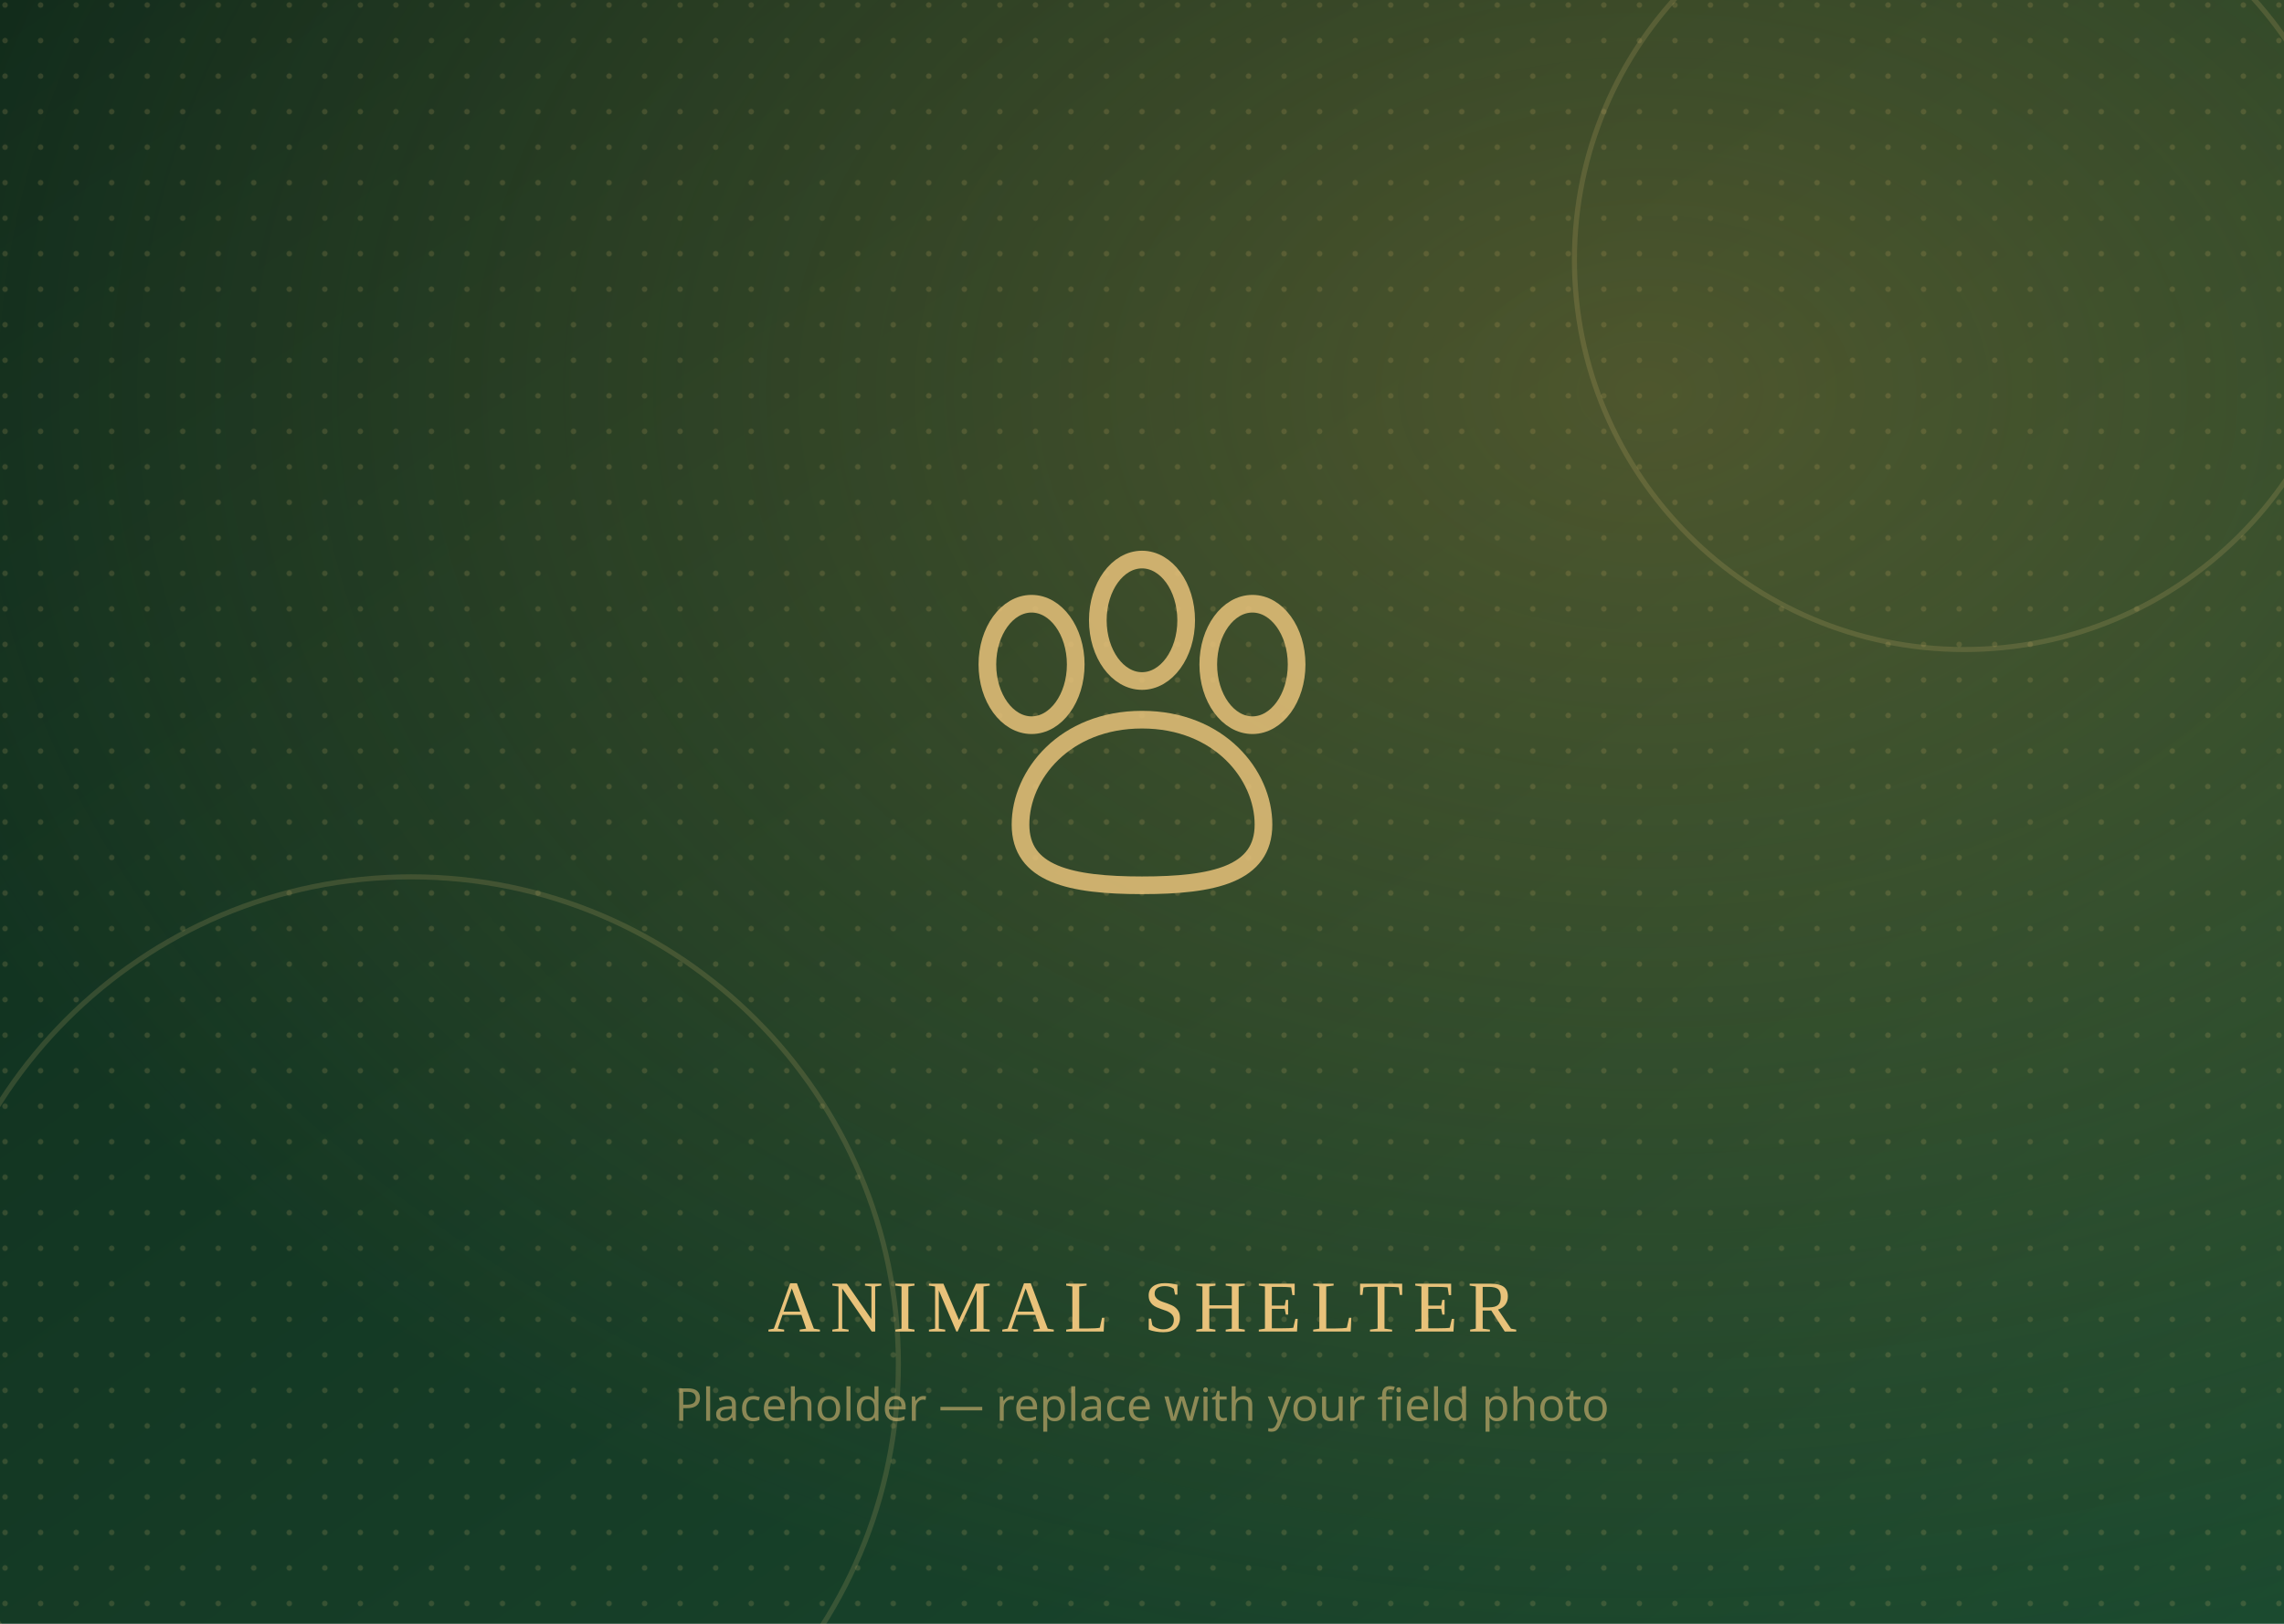
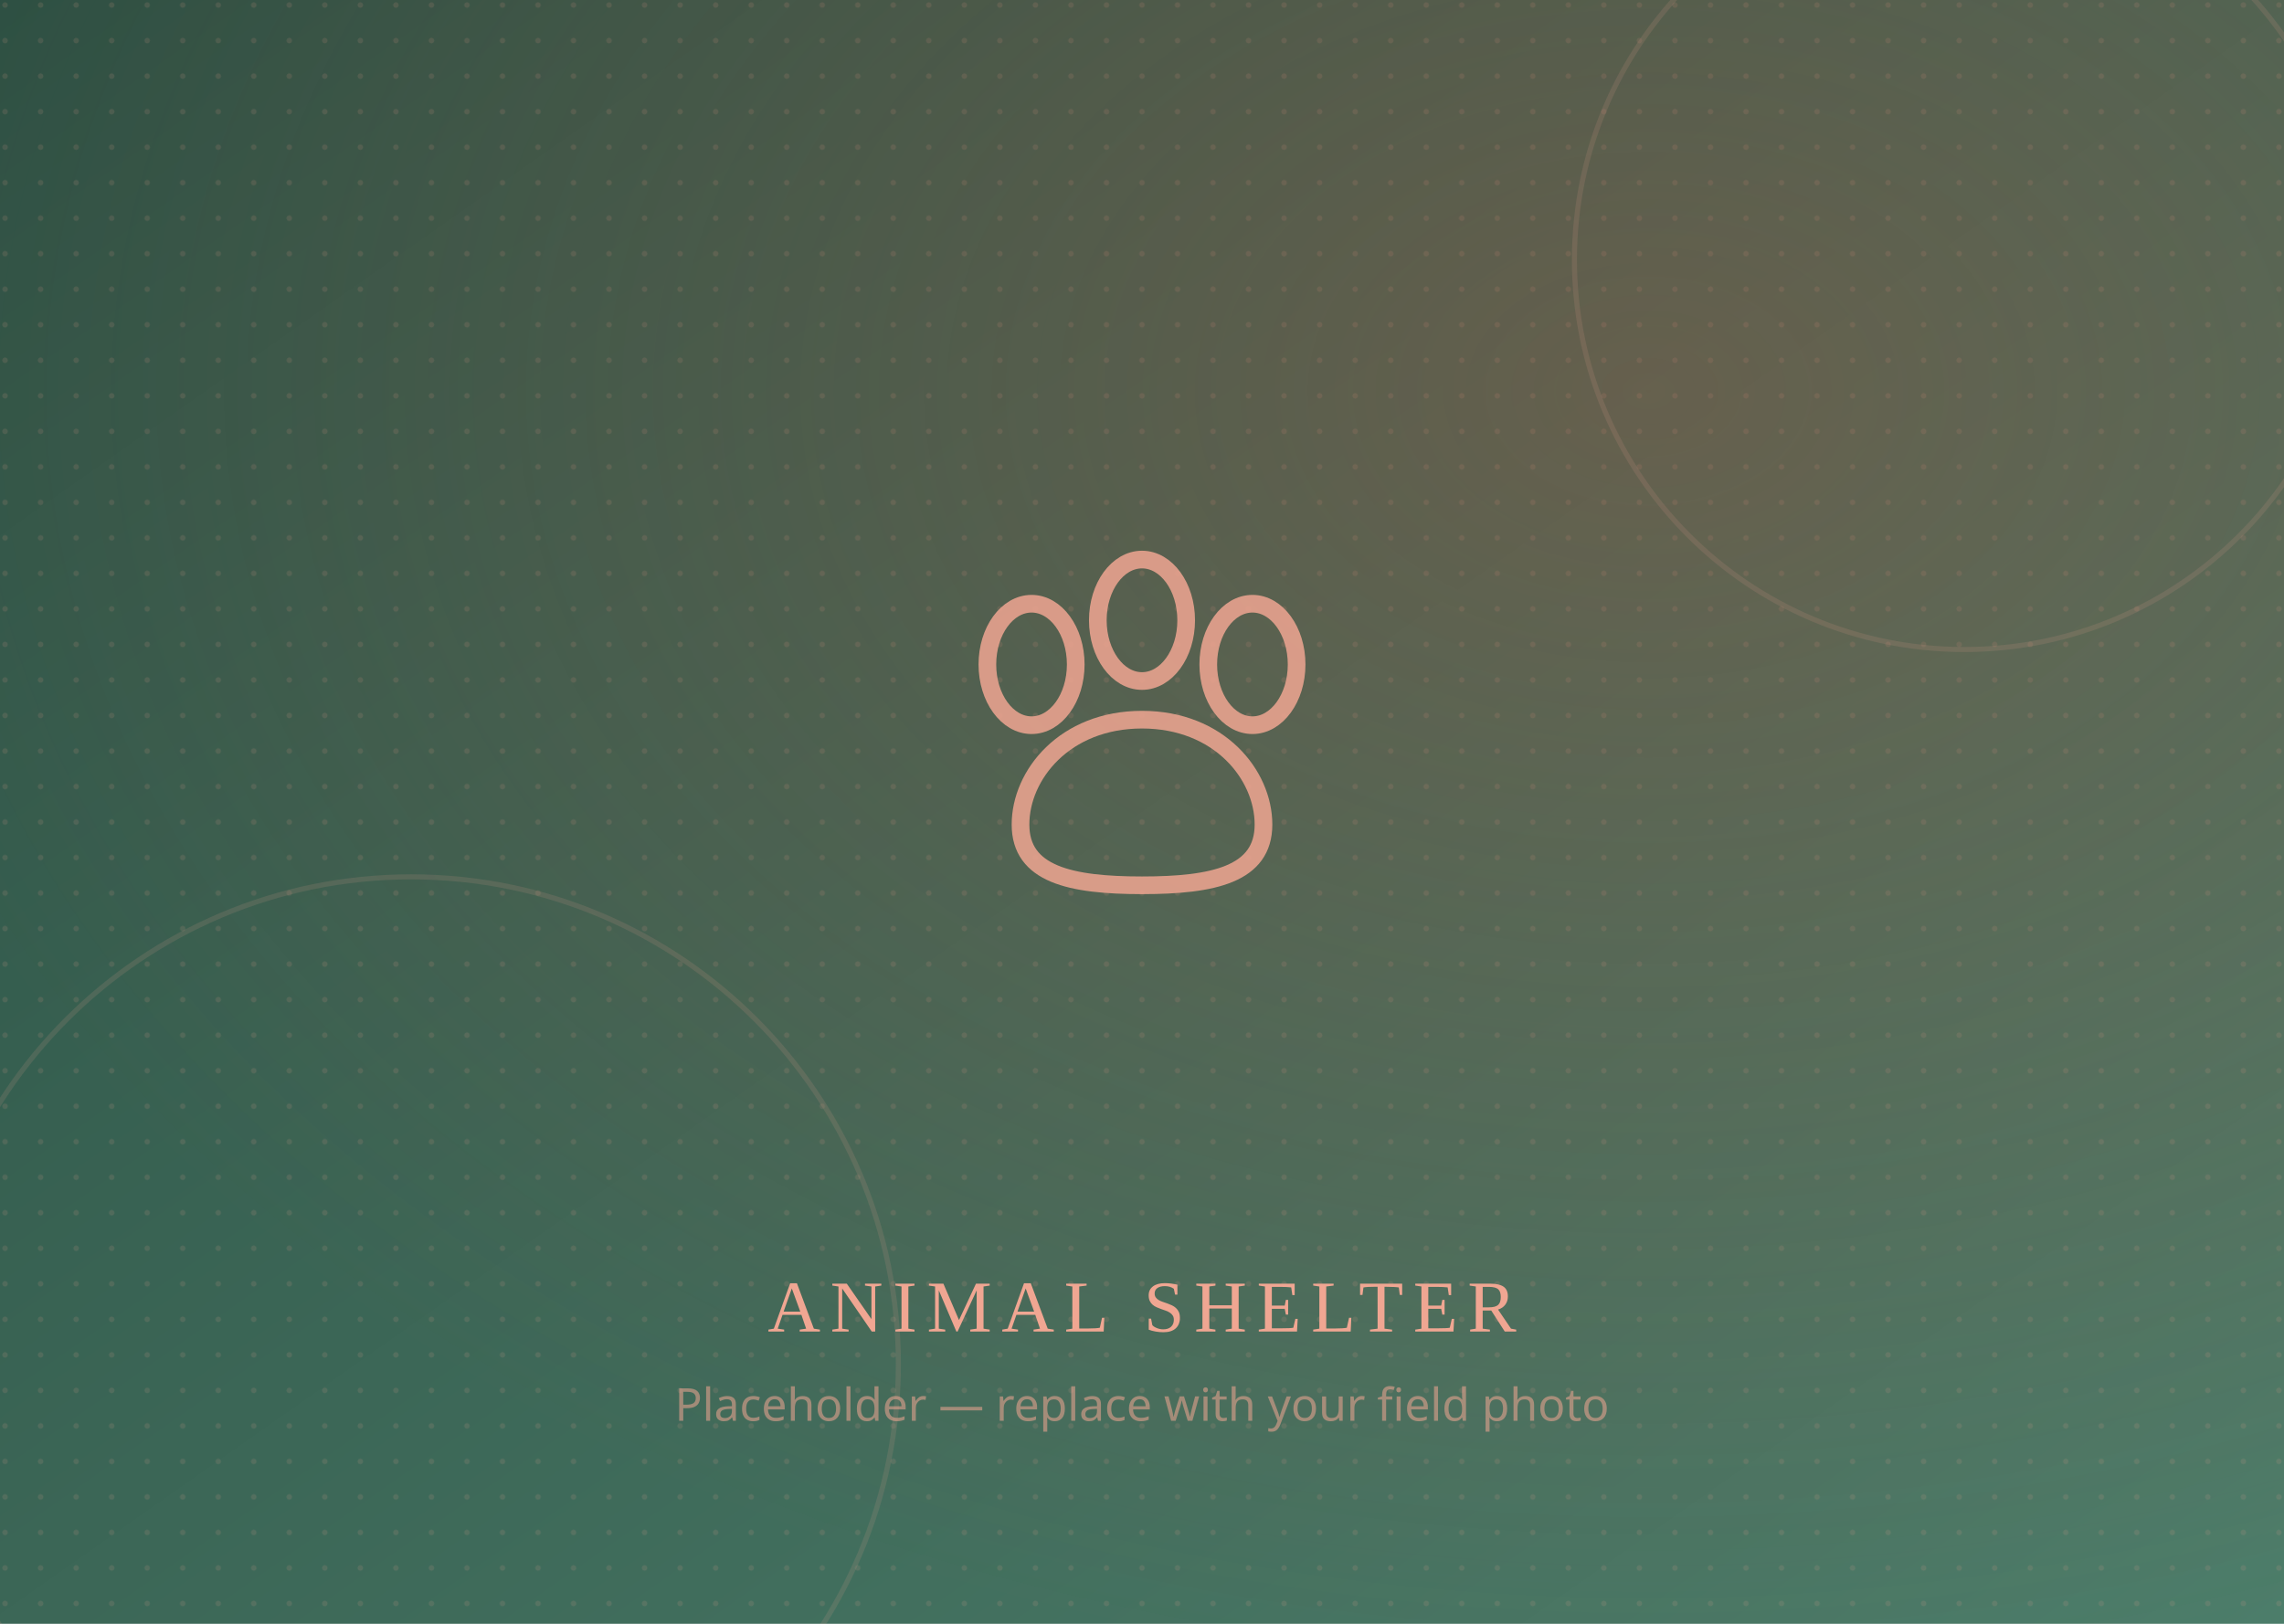
<svg xmlns="http://www.w3.org/2000/svg" width="900" height="640" viewBox="0 0 900 640" role="img" aria-label="Animal Shelter">
  <defs>
    <linearGradient id="g" x1="0" y1="0" x2="1" y2="1">
-       <stop offset="0" stop-color="#0E2A1B" />
-       <stop offset="1" stop-color="#1B4A2F" />
+       <stop offset="0" stop-color="#2B5043" />
+       <stop offset="1" stop-color="#4C7D6A" />
    </linearGradient>
    <radialGradient id="r" cx="0.72" cy="0.24" r="0.8">
-       <stop offset="0" stop-color="#C89440" stop-opacity="0.32" />
-       <stop offset="1" stop-color="#C89440" stop-opacity="0" />
+       <stop offset="0" stop-color="#C2543C" stop-opacity="0.32" />
+       <stop offset="1" stop-color="#C2543C" stop-opacity="0" />
    </radialGradient>
    <pattern id="d" width="14" height="14" patternUnits="userSpaceOnUse">
-       <circle cx="2" cy="2" r="1.1" fill="rgba(232,194,122,.16)" />
+       <circle cx="2" cy="2" r="1.1" fill="rgba(240,166,146,.13)" />
    </pattern>
  </defs>
  <rect width="900" height="640" fill="url(#g)" />
  <rect width="900" height="640" fill="url(#d)" />
  <rect width="900" height="640" fill="url(#r)" />
-   <g stroke="rgba(232,194,122,.16)" fill="none" stroke-width="2">
+   <g stroke="rgba(240,166,146,.13)" fill="none" stroke-width="2">
    <circle cx="162" cy="537.6" r="192" />
    <circle cx="774" cy="102.4" r="153.6" />
  </g>
  <g transform="translate(341.2 179.2) scale(2.176)">
-     <g fill="none" stroke="#E8C27A" stroke-width="3.2" stroke-linecap="round" stroke-linejoin="round" opacity="0.85">
+     <g fill="none" stroke="#F0A692" stroke-width="3.2" stroke-linecap="round" stroke-linejoin="round" opacity="0.85">
      <ellipse cx="30" cy="38" rx="8" ry="11" />
      <ellipse cx="50" cy="30" rx="8" ry="11" />
      <ellipse cx="70" cy="38" rx="8" ry="11" />
      <path d="M50 48c14 0 22 10 22 19s-9 11-22 11-22-2-22-11 8-19 22-19z" />
    </g>
  </g>
  <g transform="translate(450 524.8)" text-anchor="middle" font-family="Georgia, 'Times New Roman', serif">
-     <text y="0" fill="#E8C27A" font-size="28.8" letter-spacing="3.84">ANIMAL SHELTER</text>
-     <text y="35.2" fill="#E8C27A" opacity=".55" font-size="17.92" font-family="ui-sans-serif, system-ui, sans-serif">Placeholder — replace with your field photo</text>
+     <text y="0" fill="#F0A692" font-size="28.8" letter-spacing="3.84">ANIMAL SHELTER</text>
+     <text y="35.2" fill="#F0A692" opacity=".55" font-size="17.92" font-family="ui-sans-serif, system-ui, sans-serif">Placeholder — replace with your field photo</text>
  </g>
</svg>
